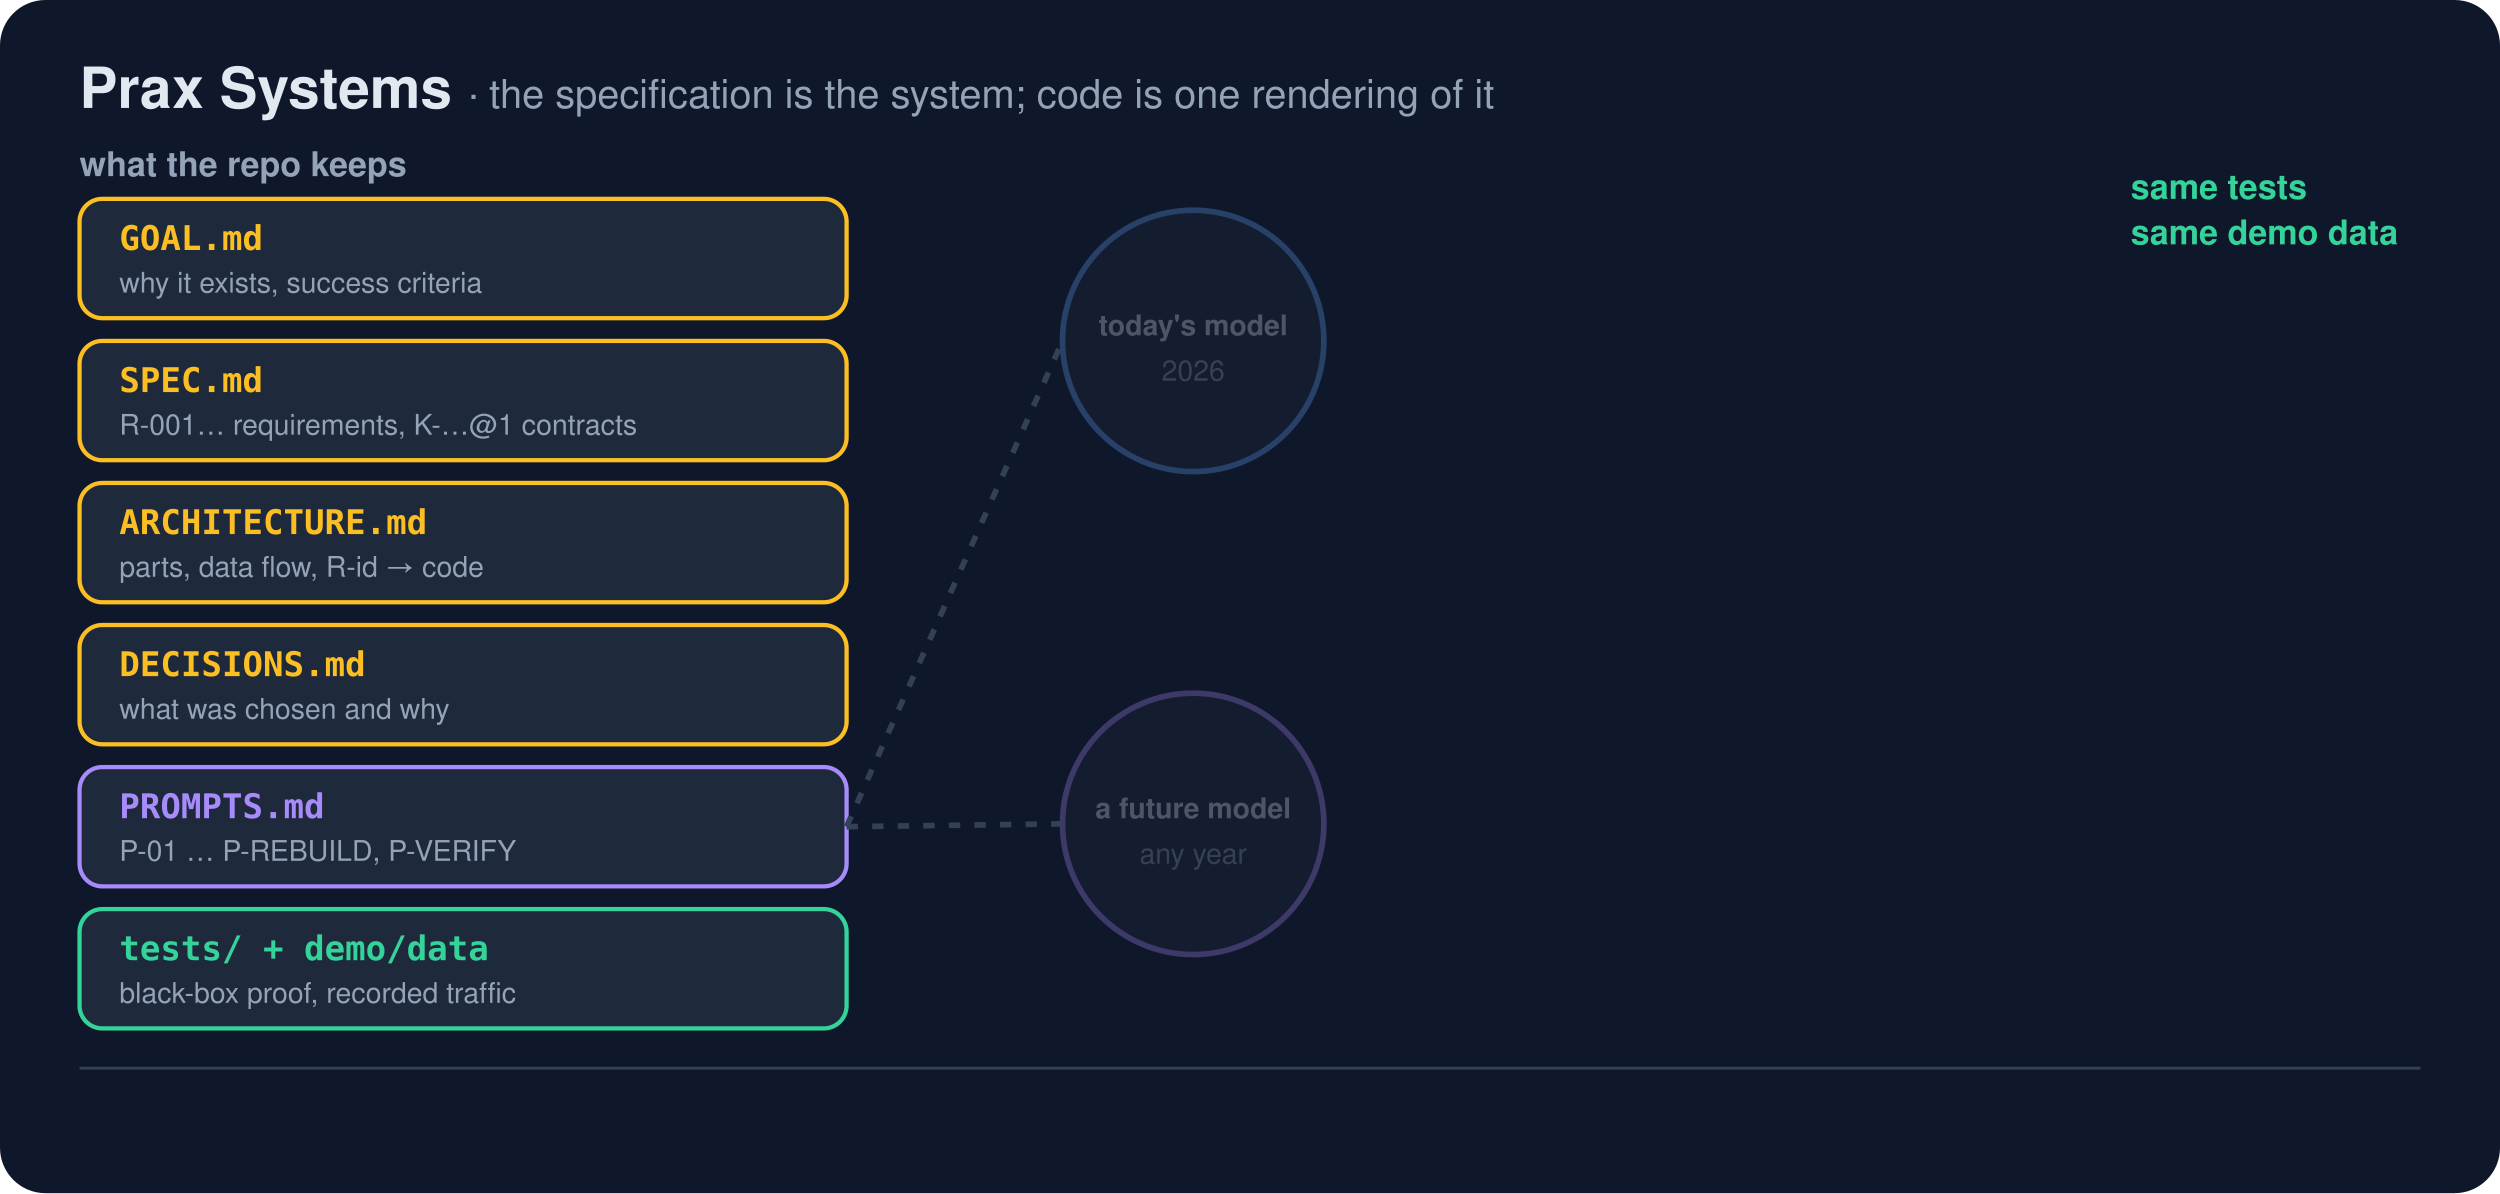
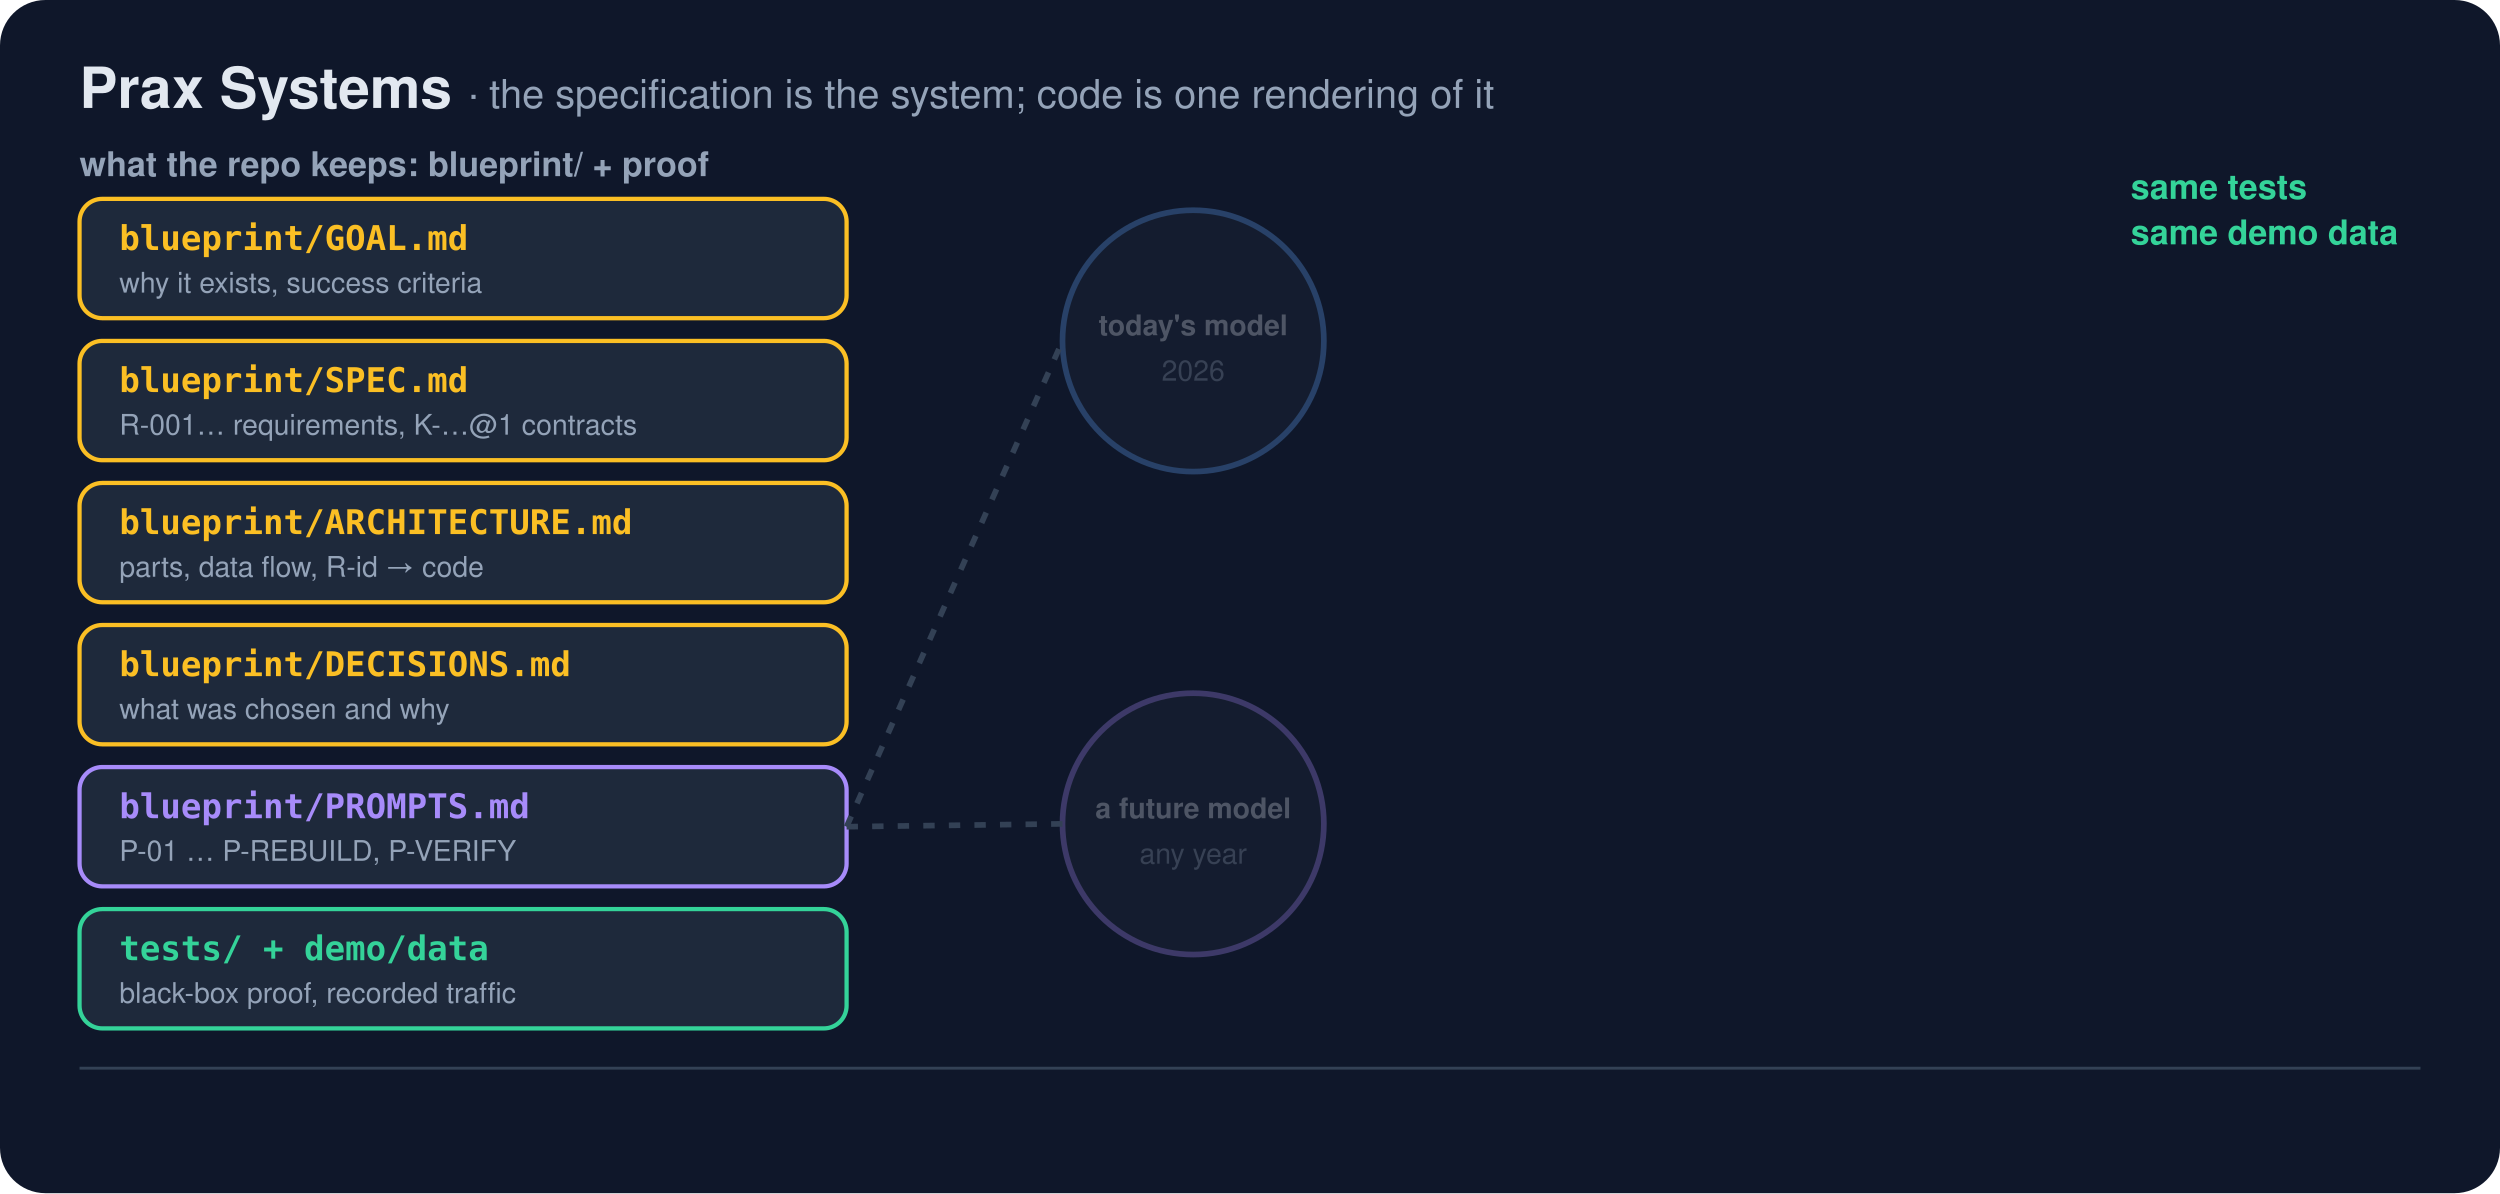
<svg xmlns="http://www.w3.org/2000/svg" viewBox="0 0 880 420" width="880" height="420" role="img" aria-label="Animated diagram: a Prax Systems repo keeps its goal, spec, architecture, decisions, rebuild prompts, tests and demo data; today's model renders the code, and later a future model rebuilds it in any language from the same prompts, proven by the same tests.">
  <rect width="880" height="420" rx="16" fill="#0f172a" />
  <text x="28" y="38" font-family="-apple-system,BlinkMacSystemFont,'Segoe UI',Helvetica,Arial,sans-serif" font-size="20" fill="#e2e8f0" font-weight="700" text-anchor="start">Prax Systems</text>
  <text x="164.4" y="38" font-family="-apple-system,BlinkMacSystemFont,'Segoe UI',Helvetica,Arial,sans-serif" font-size="14" fill="#94a3b8" font-weight="400" text-anchor="start">· the specification is the system; code is one rendering of it</text>
-   <text x="28" y="62" font-family="-apple-system,BlinkMacSystemFont,'Segoe UI',Helvetica,Arial,sans-serif" font-size="12" fill="#94a3b8" font-weight="700" text-anchor="start">what the repo keeps</text>
+   <text x="28" y="62" font-family="-apple-system,BlinkMacSystemFont,'Segoe UI',Helvetica,Arial,sans-serif" font-size="12" fill="#94a3b8" font-weight="700" text-anchor="start">what the repo keeps: blueprint/ + proof</text>
  <g>
    <rect x="28" y="70" width="270" height="42" rx="8" fill="#1e293b" stroke="#fbbf24" stroke-width="1.5" />
-     <text x="42" y="88" font-family="ui-monospace,SFMono-Regular,Menlo,Consolas,monospace" font-size="12" fill="#fbbf24" font-weight="700" text-anchor="start">GOAL.md</text>
+     <text x="42" y="88" font-family="ui-monospace,SFMono-Regular,Menlo,Consolas,monospace" font-size="12" fill="#fbbf24" font-weight="700" text-anchor="start">blueprint/GOAL.md</text>
    <text x="42" y="103" font-family="-apple-system,BlinkMacSystemFont,'Segoe UI',Helvetica,Arial,sans-serif" font-size="10" fill="#94a3b8" font-weight="400" text-anchor="start">why it exists, success criteria</text>
    <rect x="28" y="70" width="270" height="42" rx="8" fill="#fbbf24" opacity="0">
      <animate attributeName="opacity" dur="16s" repeatCount="indefinite" values="0;0;0.25;0;0" keyTimes="0;0.013;0.025;0.1;1" />
    </rect>
  </g>
  <g>
    <rect x="28" y="120" width="270" height="42" rx="8" fill="#1e293b" stroke="#fbbf24" stroke-width="1.5" />
-     <text x="42" y="138" font-family="ui-monospace,SFMono-Regular,Menlo,Consolas,monospace" font-size="12" fill="#fbbf24" font-weight="700" text-anchor="start">SPEC.md</text>
+     <text x="42" y="138" font-family="ui-monospace,SFMono-Regular,Menlo,Consolas,monospace" font-size="12" fill="#fbbf24" font-weight="700" text-anchor="start">blueprint/SPEC.md</text>
    <text x="42" y="153" font-family="-apple-system,BlinkMacSystemFont,'Segoe UI',Helvetica,Arial,sans-serif" font-size="10" fill="#94a3b8" font-weight="400" text-anchor="start">R-001… requirements, K-…@1 contracts</text>
    <rect x="28" y="120" width="270" height="42" rx="8" fill="#fbbf24" opacity="0">
      <animate attributeName="opacity" dur="16s" repeatCount="indefinite" values="0;0;0.25;0;0" keyTimes="0;0.028;0.041;0.116;1" />
    </rect>
  </g>
  <g>
    <rect x="28" y="170" width="270" height="42" rx="8" fill="#1e293b" stroke="#fbbf24" stroke-width="1.5" />
-     <text x="42" y="188" font-family="ui-monospace,SFMono-Regular,Menlo,Consolas,monospace" font-size="12" fill="#fbbf24" font-weight="700" text-anchor="start">ARCHITECTURE.md</text>
+     <text x="42" y="188" font-family="ui-monospace,SFMono-Regular,Menlo,Consolas,monospace" font-size="12" fill="#fbbf24" font-weight="700" text-anchor="start">blueprint/ARCHITECTURE.md</text>
    <text x="42" y="203" font-family="-apple-system,BlinkMacSystemFont,'Segoe UI',Helvetica,Arial,sans-serif" font-size="10" fill="#94a3b8" font-weight="400" text-anchor="start">parts, data flow, R-id → code</text>
    <rect x="28" y="170" width="270" height="42" rx="8" fill="#fbbf24" opacity="0">
      <animate attributeName="opacity" dur="16s" repeatCount="indefinite" values="0;0;0.25;0;0" keyTimes="0;0.044;0.056;0.131;1" />
    </rect>
  </g>
  <g>
    <rect x="28" y="220" width="270" height="42" rx="8" fill="#1e293b" stroke="#fbbf24" stroke-width="1.5" />
-     <text x="42" y="238" font-family="ui-monospace,SFMono-Regular,Menlo,Consolas,monospace" font-size="12" fill="#fbbf24" font-weight="700" text-anchor="start">DECISIONS.md</text>
+     <text x="42" y="238" font-family="ui-monospace,SFMono-Regular,Menlo,Consolas,monospace" font-size="12" fill="#fbbf24" font-weight="700" text-anchor="start">blueprint/DECISIONS.md</text>
    <text x="42" y="253" font-family="-apple-system,BlinkMacSystemFont,'Segoe UI',Helvetica,Arial,sans-serif" font-size="10" fill="#94a3b8" font-weight="400" text-anchor="start">what was chosen and why</text>
    <rect x="28" y="220" width="270" height="42" rx="8" fill="#fbbf24" opacity="0">
      <animate attributeName="opacity" dur="16s" repeatCount="indefinite" values="0;0;0.25;0;0" keyTimes="0;0.059;0.072;0.147;1" />
    </rect>
  </g>
  <g>
    <rect x="28" y="270" width="270" height="42" rx="8" fill="#1e293b" stroke="#a78bfa" stroke-width="1.5" />
-     <text x="42" y="288" font-family="ui-monospace,SFMono-Regular,Menlo,Consolas,monospace" font-size="12" fill="#a78bfa" font-weight="700" text-anchor="start">PROMPTS.md</text>
+     <text x="42" y="288" font-family="ui-monospace,SFMono-Regular,Menlo,Consolas,monospace" font-size="12" fill="#a78bfa" font-weight="700" text-anchor="start">blueprint/PROMPTS.md</text>
    <text x="42" y="303" font-family="-apple-system,BlinkMacSystemFont,'Segoe UI',Helvetica,Arial,sans-serif" font-size="10" fill="#94a3b8" font-weight="400" text-anchor="start">P-01 … P-REBUILD, P-VERIFY</text>
    <rect x="28" y="270" width="270" height="42" rx="8" fill="#a78bfa" opacity="0">
      <animate attributeName="opacity" dur="16s" repeatCount="indefinite" values="0;0;0.25;0;0" keyTimes="0;0.075;0.087;0.163;1" />
    </rect>
  </g>
  <g>
    <rect x="28" y="320" width="270" height="42" rx="8" fill="#1e293b" stroke="#34d399" stroke-width="1.5" />
    <text x="42" y="338" font-family="ui-monospace,SFMono-Regular,Menlo,Consolas,monospace" font-size="12" fill="#34d399" font-weight="700" text-anchor="start">tests/ + demo/data</text>
    <text x="42" y="353" font-family="-apple-system,BlinkMacSystemFont,'Segoe UI',Helvetica,Arial,sans-serif" font-size="10" fill="#94a3b8" font-weight="400" text-anchor="start">black-box proof, recorded traffic</text>
    <rect x="28" y="320" width="270" height="42" rx="8" fill="#34d399" opacity="0">
      <animate attributeName="opacity" dur="16s" repeatCount="indefinite" values="0;0;0.25;0;0" keyTimes="0;0.091;0.103;0.178;1" />
    </rect>
  </g>
  <g opacity="0.3">
    <circle cx="420" cy="120" r="46" fill="#1e293b" stroke="#60a5fa" stroke-width="2" />
    <text x="420" y="118" font-family="-apple-system,BlinkMacSystemFont,'Segoe UI',Helvetica,Arial,sans-serif" font-size="10" fill="#e2e8f0" font-weight="700" text-anchor="middle">today's model</text>
    <text x="420" y="134" font-family="-apple-system,BlinkMacSystemFont,'Segoe UI',Helvetica,Arial,sans-serif" font-size="10" fill="#94a3b8" font-weight="400" text-anchor="middle">2026</text>
    <animate attributeName="opacity" dur="16s" repeatCount="indefinite" values="0.3;0.3;1;1;0.3" keyTimes="0;0.094;0.113;0.975;1" />
  </g>
  <g opacity="0.3">
    <circle cx="420" cy="290" r="46" fill="#1e293b" stroke="#a78bfa" stroke-width="2" />
    <text x="420" y="288" font-family="-apple-system,BlinkMacSystemFont,'Segoe UI',Helvetica,Arial,sans-serif" font-size="10" fill="#e2e8f0" font-weight="700" text-anchor="middle">a future model</text>
    <text x="420" y="304" font-family="-apple-system,BlinkMacSystemFont,'Segoe UI',Helvetica,Arial,sans-serif" font-size="10" fill="#94a3b8" font-weight="400" text-anchor="middle">any year</text>
    <animate attributeName="opacity" dur="16s" repeatCount="indefinite" values="0.3;0.3;1;1;0.3" keyTimes="0;0.469;0.487;0.975;1" />
  </g>
  <circle cx="0" cy="0" r="7" fill="#a78bfa" opacity="0">
    <animateTransform attributeName="transform" type="translate" dur="16s" repeatCount="indefinite" values="298 291;298 291;374 120;374 120" keyTimes="0;0.094;0.144;1" />
    <animate attributeName="opacity" dur="16s" repeatCount="indefinite" values="0;0;1;1;0;0" keyTimes="0;0.084;0.094;0.144;0.153;1" />
  </circle>
  <circle cx="0" cy="0" r="7" fill="#a78bfa" opacity="0">
    <animateTransform attributeName="transform" type="translate" dur="16s" repeatCount="indefinite" values="298 291;298 291;374 290;374 290" keyTimes="0;0.469;0.519;1" />
    <animate attributeName="opacity" dur="16s" repeatCount="indefinite" values="0;0;1;1;0;0" keyTimes="0;0.459;0.469;0.519;0.528;1" />
  </circle>
  <line x1="298" y1="291" x2="374" y2="120" stroke="#334155" stroke-width="2" stroke-dasharray="4 5" />
  <line x1="298" y1="291" x2="374" y2="290" stroke="#334155" stroke-width="2" stroke-dasharray="4 5" />
  <g opacity="0">
    <rect x="520" y="80" width="200" height="80" rx="10" fill="#1e293b" stroke="#60a5fa" stroke-width="1.5" />
    <text x="534" y="104" font-family="-apple-system,BlinkMacSystemFont,'Segoe UI',Helvetica,Arial,sans-serif" font-size="13" fill="#60a5fa" font-weight="700" text-anchor="start">rendering 1</text>
    <text x="534" y="124" font-family="ui-monospace,SFMono-Regular,Menlo,Consolas,monospace" font-size="11" fill="#e2e8f0" font-weight="400" text-anchor="start">proxy.py · server.py · …</text>
    <text x="534" y="142" font-family="-apple-system,BlinkMacSystemFont,'Segoe UI',Helvetica,Arial,sans-serif" font-size="10" fill="#94a3b8" font-weight="400" text-anchor="start">Python, written in 2026</text>
    <animate attributeName="opacity" dur="16s" repeatCount="indefinite" values="0;0;1;1;0.35;0.35;0" keyTimes="0;0.15;0.175;0.312;0.362;0.975;1" />
  </g>
  <circle cx="0" cy="0" r="6" fill="#60a5fa" opacity="0">
    <animateTransform attributeName="transform" type="translate" dur="16s" repeatCount="indefinite" values="466 120;466 120;520 120;520 120" keyTimes="0;0.144;0.175;1" />
    <animate attributeName="opacity" dur="16s" repeatCount="indefinite" values="0;0;1;1;0;0" keyTimes="0;0.134;0.144;0.175;0.184;1" />
  </circle>
  <g opacity="0">
    <text x="620" y="180" font-family="-apple-system,BlinkMacSystemFont,'Segoe UI',Helvetica,Arial,sans-serif" font-size="11" fill="#94a3b8" font-weight="600" text-anchor="middle">months later: model and code age</text>
    <animate attributeName="opacity" dur="16s" repeatCount="indefinite" values="0;0;1;1;0;0" keyTimes="0;0.322;0.338;0.975;0.991;1" />
  </g>
  <g opacity="0">
    <rect x="520" y="250" width="200" height="80" rx="10" fill="#1e293b" stroke="#a78bfa" stroke-width="1.5" />
    <text x="534" y="274" font-family="-apple-system,BlinkMacSystemFont,'Segoe UI',Helvetica,Arial,sans-serif" font-size="13" fill="#a78bfa" font-weight="700" text-anchor="start">rendering 2</text>
    <text x="534" y="294" font-family="ui-monospace,SFMono-Regular,Menlo,Consolas,monospace" font-size="11" fill="#e2e8f0" font-weight="400" text-anchor="start">main.go · main.rs · …</text>
    <text x="534" y="312" font-family="-apple-system,BlinkMacSystemFont,'Segoe UI',Helvetica,Arial,sans-serif" font-size="10" fill="#94a3b8" font-weight="400" text-anchor="start">any language, rebuilt from PROMPTS</text>
    <animate attributeName="opacity" dur="16s" repeatCount="indefinite" values="0;0;1;1;0;0" keyTimes="0;0.534;0.55;0.975;0.991;1" />
  </g>
  <circle cx="0" cy="0" r="6" fill="#a78bfa" opacity="0">
    <animateTransform attributeName="transform" type="translate" dur="16s" repeatCount="indefinite" values="466 290;466 290;520 290;520 290" keyTimes="0;0.519;0.55;1" />
    <animate attributeName="opacity" dur="16s" repeatCount="indefinite" values="0;0;1;1;0;0" keyTimes="0;0.509;0.519;0.55;0.559;1" />
  </circle>
  <text x="750" y="70" font-family="-apple-system,BlinkMacSystemFont,'Segoe UI',Helvetica,Arial,sans-serif" font-size="12" fill="#34d399" font-weight="700" text-anchor="start">same tests</text>
  <text x="750" y="86" font-family="-apple-system,BlinkMacSystemFont,'Segoe UI',Helvetica,Arial,sans-serif" font-size="12" fill="#34d399" font-weight="700" text-anchor="start">same demo data</text>
  <g opacity="0">
    <text x="754" y="100" font-family="ui-monospace,SFMono-Regular,Menlo,Consolas,monospace" font-size="12" fill="#34d399" font-weight="700" text-anchor="start">✓ R-001</text>
    <animate attributeName="opacity" dur="16s" repeatCount="indefinite" values="0;0;1;1;0;0" keyTimes="0;0.184;0.2;0.975;0.991;1" />
  </g>
  <g opacity="0">
    <text x="754" y="120" font-family="ui-monospace,SFMono-Regular,Menlo,Consolas,monospace" font-size="12" fill="#34d399" font-weight="700" text-anchor="start">✓ R-002</text>
    <animate attributeName="opacity" dur="16s" repeatCount="indefinite" values="0;0;1;1;0;0" keyTimes="0;0.206;0.222;0.975;0.991;1" />
  </g>
  <g opacity="0">
    <text x="754" y="140" font-family="ui-monospace,SFMono-Regular,Menlo,Consolas,monospace" font-size="12" fill="#34d399" font-weight="700" text-anchor="start">✓ R-003</text>
    <animate attributeName="opacity" dur="16s" repeatCount="indefinite" values="0;0;1;1;0;0" keyTimes="0;0.228;0.244;0.975;0.991;1" />
  </g>
  <g opacity="0">
    <text x="754" y="270" font-family="ui-monospace,SFMono-Regular,Menlo,Consolas,monospace" font-size="12" fill="#34d399" font-weight="700" text-anchor="start">✓ R-001</text>
    <animate attributeName="opacity" dur="16s" repeatCount="indefinite" values="0;0;1;1;0;0" keyTimes="0;0.572;0.588;0.975;0.991;1" />
  </g>
  <g opacity="0">
    <text x="754" y="290" font-family="ui-monospace,SFMono-Regular,Menlo,Consolas,monospace" font-size="12" fill="#34d399" font-weight="700" text-anchor="start">✓ R-002</text>
    <animate attributeName="opacity" dur="16s" repeatCount="indefinite" values="0;0;1;1;0;0" keyTimes="0;0.594;0.609;0.975;0.991;1" />
  </g>
  <g opacity="0">
    <text x="754" y="310" font-family="ui-monospace,SFMono-Regular,Menlo,Consolas,monospace" font-size="12" fill="#34d399" font-weight="700" text-anchor="start">✓ R-003</text>
    <animate attributeName="opacity" dur="16s" repeatCount="indefinite" values="0;0;1;1;0;0" keyTimes="0;0.616;0.631;0.975;0.991;1" />
  </g>
  <circle cx="0" cy="0" r="5" fill="#34d399" opacity="0">
    <animateTransform attributeName="transform" type="translate" dur="16s" repeatCount="indefinite" values="298 341;298 341;750 270;750 270" keyTimes="0;0.562;0.588;1" />
    <animate attributeName="opacity" dur="16s" repeatCount="indefinite" values="0;0;1;1;0;0" keyTimes="0;0.553;0.562;0.588;0.597;1" />
  </circle>
  <circle cx="0" cy="0" r="5" fill="#34d399" opacity="0">
    <animateTransform attributeName="transform" type="translate" dur="16s" repeatCount="indefinite" values="298 341;298 341;750 100;750 100" keyTimes="0;0.181;0.2;1" />
    <animate attributeName="opacity" dur="16s" repeatCount="indefinite" values="0;0;1;1;0;0" keyTimes="0;0.172;0.181;0.2;0.209;1" />
  </circle>
  <line x1="28" y1="376" x2="852" y2="376" stroke="#334155" />
  <g opacity="0">
    <text x="440" y="400" font-family="-apple-system,BlinkMacSystemFont,'Segoe UI',Helvetica,Arial,sans-serif" font-size="14" fill="#e2e8f0" font-weight="500" text-anchor="middle">Goal, spec, contracts and prompts are written first and kept in the repo.</text>
    <animate attributeName="opacity" dur="16s" repeatCount="indefinite" values="0;0;1;1;0;0" keyTimes="0;0;0.013;0.3;0.316;1" />
  </g>
  <g opacity="0">
    <text x="440" y="400" font-family="-apple-system,BlinkMacSystemFont,'Segoe UI',Helvetica,Arial,sans-serif" font-size="14" fill="#e2e8f0" font-weight="500" text-anchor="middle">Code written by today's model will age. The spec and the prompts will not.</text>
    <animate attributeName="opacity" dur="16s" repeatCount="indefinite" values="0;0;1;1;0;0" keyTimes="0;0.297;0.312;0.45;0.466;1" />
  </g>
  <g opacity="0">
    <text x="440" y="400" font-family="-apple-system,BlinkMacSystemFont,'Segoe UI',Helvetica,Arial,sans-serif" font-size="14" fill="#e2e8f0" font-weight="500" text-anchor="middle">A future model replays PROMPTS.md and produces a new rendering, in any language.</text>
    <animate attributeName="opacity" dur="16s" repeatCount="indefinite" values="0;0;1;1;0;0" keyTimes="0;0.447;0.463;0.725;0.741;1" />
  </g>
  <g opacity="0">
    <text x="440" y="400" font-family="-apple-system,BlinkMacSystemFont,'Segoe UI',Helvetica,Arial,sans-serif" font-size="14" fill="#e2e8f0" font-weight="500" text-anchor="middle">It is right when the same tests pass on the same recorded demo data. prax_check.py --level silver</text>
    <animate attributeName="opacity" dur="16s" repeatCount="indefinite" values="0;0;1;1;0;0" keyTimes="0;0.722;0.738;0.975;0.991;1" />
  </g>
</svg>
